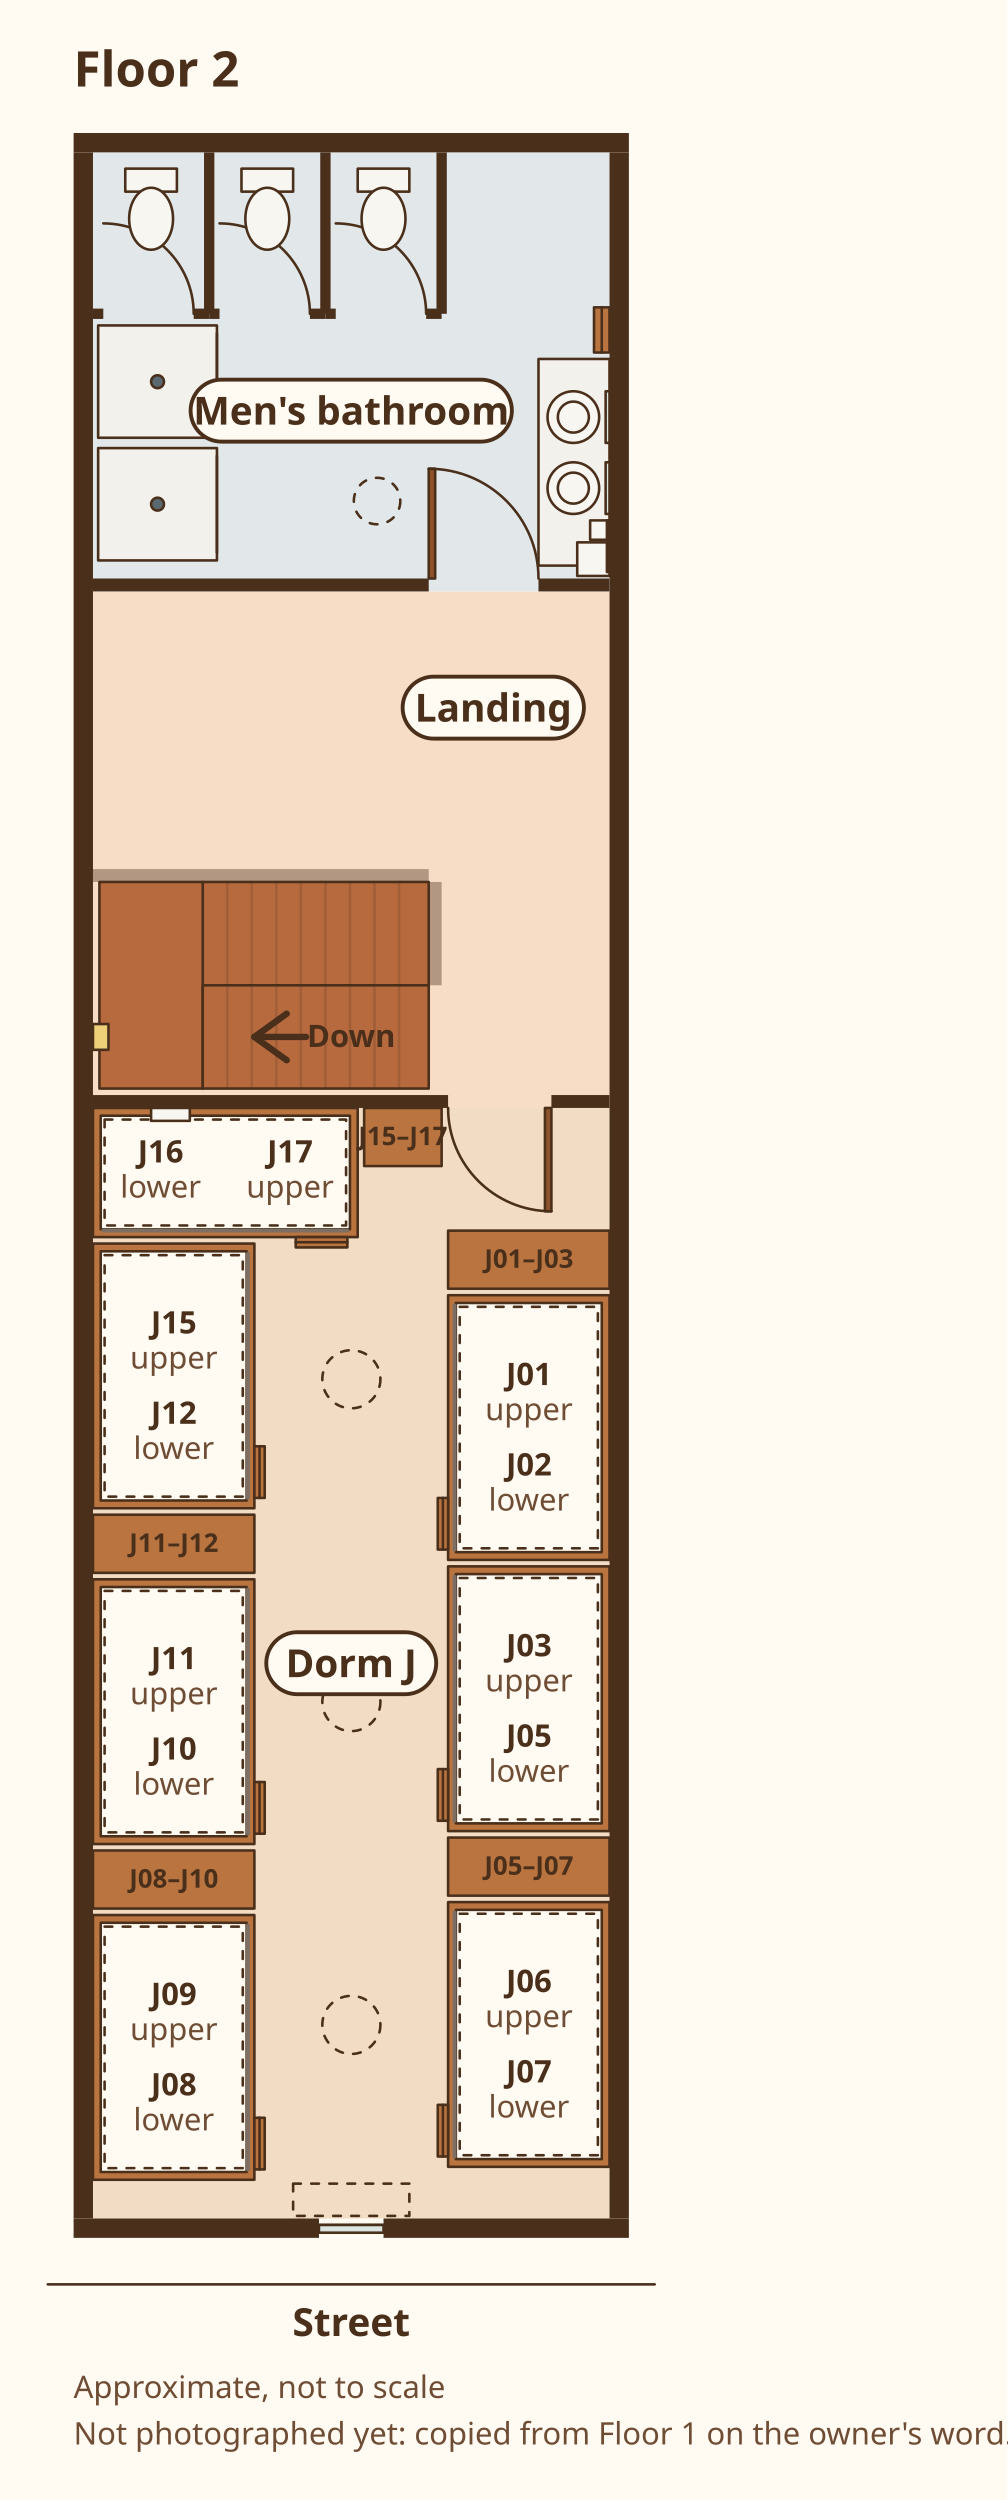
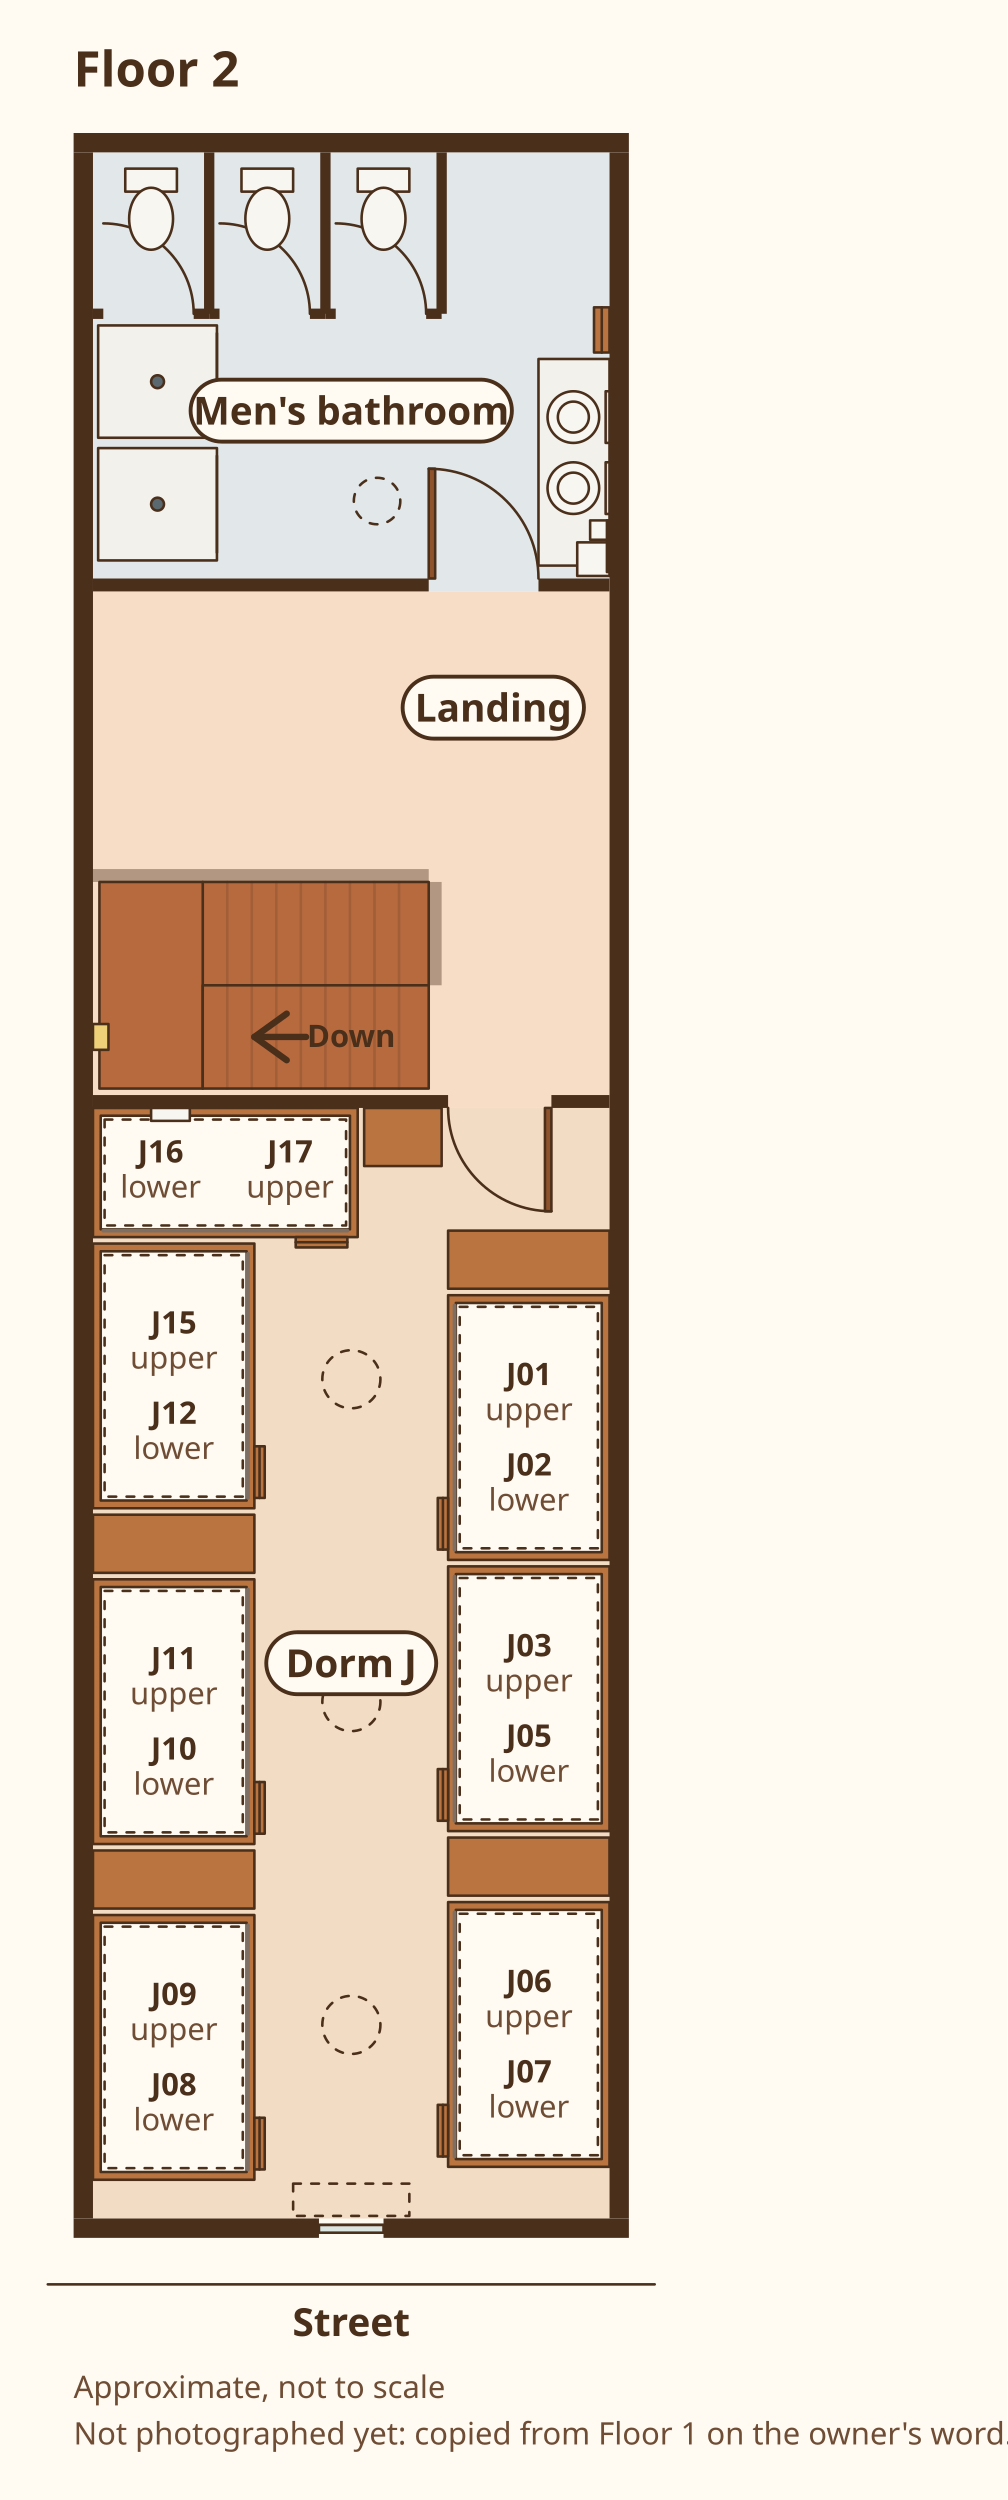
<svg xmlns="http://www.w3.org/2000/svg" class="hj-auto" viewBox="-36 -59 390 968" width="390" height="968" role="img" aria-labelledby="title desc">
-   <style>.hj-auto{stroke:#4a2f1b;stroke-width:1;stroke-linecap:round;stroke-linejoin:round}.hj-auto path{vector-effect:non-scaling-stroke}.hj-auto text{stroke:none;font-family:Figtree,"Noto Sans Lao",system-ui,sans-serif}.hj-auto .b{fill:none;stroke-width:2.5}.hj-auto .dl{fill:none;stroke-dasharray:3 4}.hj-auto .h{stroke-width:1}.hj-auto .lb{fill:#fffaf2;stroke-width:1.5}.hj-auto .lc{fill:#6f4d35;font-size:12px}.hj-auto .ln{fill:#4a2f1b;font-size:10px;font-weight:600}.hj-auto .ls{fill:#4a2f1b;font-size:12px;font-weight:600}.hj-auto .lt{fill:#4a2f1b;font-size:19px;font-weight:600}.hj-auto .lx{fill:#4a2f1b;font-size:15px;font-weight:600}.hj-auto .n{fill:none}.hj-auto .ns{stroke:none}.hj-auto .o{stroke-width:1.5}.hj-auto .tg{fill:none;stroke-opacity:.2}.hj-auto .wf{fill:#4a2f1b;stroke:none}.hj-auto .wl{fill:none;stroke-width:4;stroke-linecap:butt}.hj-auto .wp{fill:#4a2f1b;stroke:none;opacity:.4}.hj-auto .bt0{fill:#f3f1ec}.hj-auto .fs0{fill:#5a6870}.hj-auto .gl0{fill:#dbe5e2}.hj-auto .kcu{stroke:#7d6f63}.hj-auto .la0{fill:#eed079}.hj-auto .pa0{fill:#fffaf2}.hj-auto .t-path{fill:#f7dcc6}.hj-auto .t-sleep{fill:#f2dcc4}.hj-auto .t-wash{fill:#e2e8ea}.hj-auto .tc0{fill:#b86a3f}.hj-auto .wd0{fill:#b97440}.hj-auto .wh0{fill:#f8f6f1}.hj-auto .wk0{fill:#8f532c}@media (prefers-color-scheme:dark){.hj-auto{stroke:#dccdb6}.hj-auto .lb{fill:#2c1e13}.hj-auto .lc{fill:#cbb89c}.hj-auto .ln{fill:#f1e4cf}.hj-auto .ls{fill:#f1e4cf}.hj-auto .lt{fill:#f1e4cf}.hj-auto .lx{fill:#f1e4cf}.hj-auto .wf{fill:#dccdb6}.hj-auto .wp{fill:#dccdb6}.hj-auto .bt0{fill:#57514b}.hj-auto .fs0{fill:#2f3a40}.hj-auto .gl0{fill:#e2b25a}.hj-auto .kcu{stroke:#5d5750}.hj-auto .la0{fill:#f2d98a}.hj-auto .pa0{fill:#3a2b1f}.hj-auto .t-path{fill:#40291b}.hj-auto .t-sleep{fill:#3f2b1d}.hj-auto .t-wash{fill:#36302b}.hj-auto .tc0{fill:#8f5334}.hj-auto .wd0{fill:#7d4526}.hj-auto .wh0{fill:#5f5a54}.hj-auto .wk0{fill:#5e3219}}</style>
+   <style>.hj-auto{stroke:#4a2f1b;stroke-width:1;stroke-linecap:round;stroke-linejoin:round}.hj-auto path{vector-effect:non-scaling-stroke}.hj-auto text{stroke:none;font-family:Figtree,"Noto Sans Lao",system-ui,sans-serif}.hj-auto .b{fill:none;stroke-width:2.5}.hj-auto .dl{fill:none;stroke-dasharray:3 4}.hj-auto .h{stroke-width:1}.hj-auto .lb{fill:#fffaf2;stroke-width:1.5}.hj-auto .lc{fill:#6f4d35;font-size:12px}.hj-auto .ls{fill:#4a2f1b;font-size:12px;font-weight:600}.hj-auto .lt{fill:#4a2f1b;font-size:19px;font-weight:600}.hj-auto .lx{fill:#4a2f1b;font-size:15px;font-weight:600}.hj-auto .n{fill:none}.hj-auto .ns{stroke:none}.hj-auto .o{stroke-width:1.5}.hj-auto .tg{fill:none;stroke-opacity:.2}.hj-auto .wf{fill:#4a2f1b;stroke:none}.hj-auto .wl{fill:none;stroke-width:4;stroke-linecap:butt}.hj-auto .wp{fill:#4a2f1b;stroke:none;opacity:.4}.hj-auto .bt0{fill:#f3f1ec}.hj-auto .fs0{fill:#5a6870}.hj-auto .gl0{fill:#dbe5e2}.hj-auto .kcu{stroke:#7d6f63}.hj-auto .la0{fill:#eed079}.hj-auto .pa0{fill:#fffaf2}.hj-auto .t-path{fill:#f7dcc6}.hj-auto .t-sleep{fill:#f2dcc4}.hj-auto .t-wash{fill:#e2e8ea}.hj-auto .tc0{fill:#b86a3f}.hj-auto .wd0{fill:#b97440}.hj-auto .wh0{fill:#f8f6f1}.hj-auto .wk0{fill:#8f532c}@media (prefers-color-scheme:dark){.hj-auto{stroke:#dccdb6}.hj-auto .lb{fill:#2c1e13}.hj-auto .lc{fill:#cbb89c}.hj-auto .ls{fill:#f1e4cf}.hj-auto .lt{fill:#f1e4cf}.hj-auto .lx{fill:#f1e4cf}.hj-auto .wf{fill:#dccdb6}.hj-auto .wp{fill:#dccdb6}.hj-auto .bt0{fill:#57514b}.hj-auto .fs0{fill:#2f3a40}.hj-auto .gl0{fill:#e2b25a}.hj-auto .kcu{stroke:#5d5750}.hj-auto .la0{fill:#f2d98a}.hj-auto .pa0{fill:#3a2b1f}.hj-auto .t-path{fill:#40291b}.hj-auto .t-sleep{fill:#3f2b1d}.hj-auto .t-wash{fill:#36302b}.hj-auto .tc0{fill:#8f5334}.hj-auto .wd0{fill:#7d4526}.hj-auto .wh0{fill:#5f5a54}.hj-auto .wk0{fill:#5e3219}}</style>
  <path class="pa0 ns" d="M-36 -59L354 -59L354 909L-36 909Z" />
  <g id="floor-floor2" data-floor="floor2" data-level="2" data-confirmed="false">
    <g id="area-dorm-j" data-area="dorm-j" data-kind="sleep" data-confirmed="false">
      <path class="t-sleep ns" d="M0 370L200 370L200 800L0 800Z" />
    </g>
    <g id="area-landing-2" data-area="landing-2" data-kind="path" data-confirmed="false">
      <path class="t-path ns" d="M0 170L200 170L200 370L0 370Z" />
    </g>
    <g id="area-bath-men" data-area="bath-men" data-kind="wash" data-confirmed="false">
      <path class="t-wash ns" d="M0 0L200 0L200 170L0 170Z" />
    </g>
    <g data-stairs="down" data-area="landing-1">
      <path class="tc0" d="M42.5 282.5L130 282.5L130 322.5L42.5 322.5Z" />
      <path class="tg" d="M52 322.5L52 282.5M61.5 322.5L61.5 282.5M71 322.5L71 282.5M80.5 322.5L80.5 282.5M90 322.5L90 282.5M99.5 322.5L99.5 282.5M109 322.5L109 282.5M118.5 322.5L118.5 282.5" />
    </g>
    <g data-stairs="down" data-area="landing-1">
      <path class="tc0" d="M2.5 282.5L42.5 282.5L42.5 362.5L2.5 362.5Z" />
    </g>
    <g data-stairs="down" data-area="landing-1">
      <path class="tc0" d="M42.5 322.5L130 322.5L130 362.5L42.5 362.5Z" />
      <path class="tg" d="M52 362.5L52 322.5M61.5 362.5L61.5 322.5M71 362.5L71 322.5M80.5 362.5L80.5 322.5M90 362.5L90 322.5M99.5 362.5L99.5 322.5M109 362.5L109 322.5M118.5 362.5L118.5 322.5" />
      <path class="b n" d="M82.5 342.5L62.5 342.5" />
      <path class="b n" d="M75 351.5L62.5 342.5L75 333.5" />
      <text class="ls" x="100" y="346.4" text-anchor="middle" textLength="28.4" lengthAdjust="spacingAndGlyphs">Down</text>
    </g>
    <g id="fx-window-j-low" data-fixture="window" data-area="dorm-j" data-room="dorm-j">
      <path class="gl0" d="M87.5 802.5L112.5 802.5L112.5 805.5L87.5 805.5Z" />
    </g>
    <g id="fx-window-j-high" data-fixture="window" data-area="dorm-j" data-room="dorm-j">
      <path class="gl0" d="M87.5 802.5L112.5 802.5L112.5 805.5L87.5 805.5Z" />
    </g>
    <g id="fx-pod-J02" data-fixture="pod" data-label="J02" data-area="dorm-j" data-room="dorm-j" data-confirmed="false">
      <path class="wd0" d="M137.5 442.5L200 442.5L200 545L137.5 545Z" />
      <path class="pa0" d="M140.5 445.5L197 445.5L197 542L140.5 542Z" />
      <path class="o n kcu" d="M140 541L140 446.5" />
      <text class="ls" x="168.8" y="512.3" text-anchor="middle" textLength="23.1" lengthAdjust="spacingAndGlyphs">J02</text>
      <text class="lc" x="168.8" y="525.9" text-anchor="middle" textLength="22.8" lengthAdjust="spacingAndGlyphs">lower</text>
    </g>
    <g id="fx-pod-J01" data-fixture="pod" data-label="J01" data-area="dorm-j" data-room="dorm-j" data-confirmed="false">
      <path class="dl" d="M142 447L195.5 447L195.5 540.5L142 540.5Z" />
      <text class="ls" x="168.8" y="477.3" text-anchor="middle" textLength="23.1" lengthAdjust="spacingAndGlyphs">J01</text>
      <text class="lc" x="168.8" y="490.9" text-anchor="middle" textLength="22.7" lengthAdjust="spacingAndGlyphs">upper</text>
    </g>
    <g id="fx-ladder-j-1" data-fixture="ladder" data-area="dorm-j" data-room="dorm-j" data-confirmed="false">
      <path class="wd0" d="M133.5 521L137.5 521L137.5 541L133.5 541Z" />
      <path class="h n" d="M135.5 541L135.5 521" />
    </g>
    <g id="fx-pod-J05" data-fixture="pod" data-label="J05" data-area="dorm-j" data-room="dorm-j" data-confirmed="false">
      <path class="wd0" d="M137.5 547.5L200 547.5L200 650L137.5 650Z" />
      <path class="pa0" d="M140.5 550.5L197 550.5L197 647L140.5 647Z" />
      <path class="o n kcu" d="M140 646L140 551.5" />
      <text class="ls" x="168.8" y="617.3" text-anchor="middle" textLength="23.1" lengthAdjust="spacingAndGlyphs">J05</text>
      <text class="lc" x="168.8" y="630.9" text-anchor="middle" textLength="22.8" lengthAdjust="spacingAndGlyphs">lower</text>
    </g>
    <g id="fx-pod-J03" data-fixture="pod" data-label="J03" data-area="dorm-j" data-room="dorm-j" data-confirmed="false">
      <path class="dl" d="M142 552L195.5 552L195.5 645.5L142 645.5Z" />
      <text class="ls" x="168.8" y="582.3" text-anchor="middle" textLength="23.1" lengthAdjust="spacingAndGlyphs">J03</text>
      <text class="lc" x="168.8" y="595.9" text-anchor="middle" textLength="22.7" lengthAdjust="spacingAndGlyphs">upper</text>
    </g>
    <g id="fx-ladder-j-2" data-fixture="ladder" data-area="dorm-j" data-room="dorm-j" data-confirmed="false">
      <path class="wd0" d="M133.5 626L137.5 626L137.5 646L133.5 646Z" />
      <path class="h n" d="M135.5 646L135.5 626" />
    </g>
    <g id="fx-pod-J07" data-fixture="pod" data-label="J07" data-area="dorm-j" data-room="dorm-j" data-confirmed="false">
      <path class="wd0" d="M137.5 677.5L200 677.5L200 780L137.5 780Z" />
      <path class="pa0" d="M140.5 680.5L197 680.5L197 777L140.5 777Z" />
      <path class="o n kcu" d="M140 776L140 681.5" />
      <text class="ls" x="168.8" y="747.3" text-anchor="middle" textLength="23.1" lengthAdjust="spacingAndGlyphs">J07</text>
      <text class="lc" x="168.8" y="760.9" text-anchor="middle" textLength="22.8" lengthAdjust="spacingAndGlyphs">lower</text>
    </g>
    <g id="fx-pod-J06" data-fixture="pod" data-label="J06" data-area="dorm-j" data-room="dorm-j" data-confirmed="false">
      <path class="dl" d="M142 682L195.5 682L195.5 775.5L142 775.5Z" />
      <text class="ls" x="168.8" y="712.3" text-anchor="middle" textLength="23.1" lengthAdjust="spacingAndGlyphs">J06</text>
      <text class="lc" x="168.8" y="725.9" text-anchor="middle" textLength="22.7" lengthAdjust="spacingAndGlyphs">upper</text>
    </g>
    <g id="fx-ladder-j-3" data-fixture="ladder" data-area="dorm-j" data-room="dorm-j" data-confirmed="false">
      <path class="wd0" d="M133.5 756L137.5 756L137.5 776L133.5 776Z" />
      <path class="h n" d="M135.5 776L135.5 756" />
    </g>
    <g id="fx-pod-J08" data-fixture="pod" data-label="J08" data-area="dorm-j" data-room="dorm-j" data-confirmed="false">
      <path class="wd0" d="M0 682.5L62.5 682.5L62.5 785L0 785Z" />
      <path class="pa0" d="M3 685.5L59.5 685.5L59.5 782L3 782Z" />
      <path class="o n kcu" d="M60 781L60 686.5" />
      <text class="ls" x="31.3" y="752.3" text-anchor="middle" textLength="23.1" lengthAdjust="spacingAndGlyphs">J08</text>
      <text class="lc" x="31.3" y="765.9" text-anchor="middle" textLength="22.8" lengthAdjust="spacingAndGlyphs">lower</text>
    </g>
    <g id="fx-pod-J09" data-fixture="pod" data-label="J09" data-area="dorm-j" data-room="dorm-j" data-confirmed="false">
      <path class="dl" d="M4.5 687L58 687L58 780.5L4.5 780.5Z" />
      <text class="ls" x="31.3" y="717.3" text-anchor="middle" textLength="23.1" lengthAdjust="spacingAndGlyphs">J09</text>
      <text class="lc" x="31.3" y="730.9" text-anchor="middle" textLength="22.7" lengthAdjust="spacingAndGlyphs">upper</text>
    </g>
    <g id="fx-ladder-j-4" data-fixture="ladder" data-area="dorm-j" data-room="dorm-j" data-confirmed="false">
      <path class="wd0" d="M62.5 761L66.5 761L66.5 781L62.5 781Z" />
      <path class="h n" d="M64.5 781L64.5 761" />
    </g>
    <g id="fx-pod-J10" data-fixture="pod" data-label="J10" data-area="dorm-j" data-room="dorm-j" data-confirmed="false">
      <path class="wd0" d="M0 552.5L62.5 552.5L62.5 655L0 655Z" />
      <path class="pa0" d="M3 555.5L59.5 555.5L59.5 652L3 652Z" />
      <path class="o n kcu" d="M60 651L60 556.5" />
      <text class="ls" x="31.3" y="622.3" text-anchor="middle" textLength="23.1" lengthAdjust="spacingAndGlyphs">J10</text>
      <text class="lc" x="31.3" y="635.9" text-anchor="middle" textLength="22.8" lengthAdjust="spacingAndGlyphs">lower</text>
    </g>
    <g id="fx-pod-J11" data-fixture="pod" data-label="J11" data-area="dorm-j" data-room="dorm-j" data-confirmed="false">
      <path class="dl" d="M4.5 557L58 557L58 650.5L4.5 650.5Z" />
      <text class="ls" x="31.3" y="587.3" text-anchor="middle" textLength="23.1" lengthAdjust="spacingAndGlyphs">J11</text>
      <text class="lc" x="31.3" y="600.9" text-anchor="middle" textLength="22.7" lengthAdjust="spacingAndGlyphs">upper</text>
    </g>
    <g id="fx-ladder-j-5" data-fixture="ladder" data-area="dorm-j" data-room="dorm-j" data-confirmed="false">
      <path class="wd0" d="M62.5 631L66.5 631L66.5 651L62.5 651Z" />
      <path class="h n" d="M64.5 651L64.5 631" />
    </g>
    <g id="fx-pod-J12" data-fixture="pod" data-label="J12" data-area="dorm-j" data-room="dorm-j" data-confirmed="false">
      <path class="wd0" d="M0 422.5L62.5 422.5L62.5 525L0 525Z" />
      <path class="pa0" d="M3 425.5L59.5 425.5L59.5 522L3 522Z" />
      <path class="o n kcu" d="M60 521L60 426.5" />
      <text class="ls" x="31.3" y="492.3" text-anchor="middle" textLength="23.1" lengthAdjust="spacingAndGlyphs">J12</text>
      <text class="lc" x="31.3" y="505.9" text-anchor="middle" textLength="22.8" lengthAdjust="spacingAndGlyphs">lower</text>
    </g>
    <g id="fx-pod-J15" data-fixture="pod" data-label="J15" data-area="dorm-j" data-room="dorm-j" data-confirmed="false">
      <path class="dl" d="M4.5 427L58 427L58 520.5L4.5 520.5Z" />
      <text class="ls" x="31.3" y="457.3" text-anchor="middle" textLength="23.1" lengthAdjust="spacingAndGlyphs">J15</text>
      <text class="lc" x="31.3" y="470.9" text-anchor="middle" textLength="22.7" lengthAdjust="spacingAndGlyphs">upper</text>
    </g>
    <g id="fx-ladder-j-6" data-fixture="ladder" data-area="dorm-j" data-room="dorm-j" data-confirmed="false">
      <path class="wd0" d="M62.5 501L66.5 501L66.5 521L62.5 521Z" />
      <path class="h n" d="M64.5 521L64.5 501" />
    </g>
    <g id="fx-pod-J16" data-fixture="pod" data-label="J16" data-area="dorm-j" data-room="dorm-j" data-confirmed="false">
      <path class="wd0" d="M0 370L102.5 370L102.5 420L0 420Z" />
      <path class="pa0" d="M3 373L99.5 373L99.5 417L3 417Z" />
      <path class="o n kcu" d="M4 417.5L98.5 417.5" />
      <text class="ls" x="26.2" y="391.1" text-anchor="middle" textLength="23.1" lengthAdjust="spacingAndGlyphs">J16</text>
      <text class="lc" x="26.2" y="404.7" text-anchor="middle" textLength="22.8" lengthAdjust="spacingAndGlyphs">lower</text>
    </g>
    <g id="fx-pod-J17" data-fixture="pod" data-label="J17" data-area="dorm-j" data-room="dorm-j" data-confirmed="false">
      <path class="dl" d="M4.5 374.5L98 374.5L98 415.5L4.5 415.5Z" />
      <text class="ls" x="76.3" y="391.1" text-anchor="middle" textLength="23.1" lengthAdjust="spacingAndGlyphs">J17</text>
      <text class="lc" x="76.3" y="404.7" text-anchor="middle" textLength="22.7" lengthAdjust="spacingAndGlyphs">upper</text>
    </g>
    <g id="fx-ladder-j-7" data-fixture="ladder" data-area="dorm-j" data-room="dorm-j" data-confirmed="false">
      <path class="wd0" d="M78.5 420L98.5 420L98.5 424L78.5 424Z" />
      <path class="h n" d="M78.5 422L98.5 422" />
    </g>
    <g id="fx-locker-J01" data-fixture="locker" data-label="J01" data-area="dorm-j" data-room="dorm-j" data-confirmed="false">
      <path class="wd0" d="M137.5 417.5L200 417.5L200 440L137.5 440Z" />
-       <text class="ln" x="168.8" y="431.9" text-anchor="middle" textLength="36.9" lengthAdjust="spacingAndGlyphs">J01–J03</text>
    </g>
    <g id="fx-locker-J05" data-fixture="locker" data-label="J05" data-area="dorm-j" data-room="dorm-j" data-confirmed="false">
      <path class="wd0" d="M137.5 652.5L200 652.5L200 675L137.5 675Z" />
-       <text class="ln" x="168.8" y="666.9" text-anchor="middle" textLength="36.9" lengthAdjust="spacingAndGlyphs">J05–J07</text>
    </g>
    <g id="fx-locker-J08" data-fixture="locker" data-label="J08" data-area="dorm-j" data-room="dorm-j" data-confirmed="false">
      <path class="wd0" d="M0 657.5L62.5 657.5L62.5 680L0 680Z" />
-       <text class="ln" x="31.3" y="671.9" text-anchor="middle" textLength="36.9" lengthAdjust="spacingAndGlyphs">J08–J10</text>
    </g>
    <g id="fx-locker-J11" data-fixture="locker" data-label="J11" data-area="dorm-j" data-room="dorm-j" data-confirmed="false">
      <path class="wd0" d="M0 527.5L62.5 527.5L62.5 550L0 550Z" />
-       <text class="ln" x="31.3" y="541.9" text-anchor="middle" textLength="36.9" lengthAdjust="spacingAndGlyphs">J11–J12</text>
    </g>
    <g id="fx-locker-J15" data-fixture="locker" data-label="J15" data-area="dorm-j" data-room="dorm-j" data-confirmed="false">
      <path class="wd0" d="M105 370L135 370L135 392.5L105 392.5Z" />
-       <text class="ln" x="120" y="384.4" text-anchor="middle" textLength="36.9" lengthAdjust="spacingAndGlyphs">J15–J17</text>
    </g>
    <g id="fx-door-dorm-j" data-fixture="door-leaf" data-label="J" data-area="dorm-j" data-room="dorm-j" data-confirmed="false">
      <path class="wk0" d="M175 370L177.5 370L177.5 410L175 410Z" />
      <path class="h n" d="M177.5 410C155.4 410 137.5 392.1 137.5 370" />
    </g>
    <g id="fx-door-bath-men" data-fixture="door-leaf" data-label="Men" data-area="bath-men" data-room="bath-men" data-confirmed="false">
      <path class="wk0" d="M130 122.5L132.5 122.5L132.5 165L130 165Z" />
      <path class="h n" d="M130 122.5C153.5 122.5 172.5 141.5 172.5 165" />
    </g>
    <g id="fx-vanity-men" data-fixture="vanity" data-area="bath-men" data-room="bath-men" data-confirmed="false">
      <path class="bt0" d="M172.5 80L200 80L200 160L172.5 160Z" />
    </g>
    <g id="fx-basin-men-1" data-fixture="basin" data-area="bath-men" data-room="bath-men" data-confirmed="false">
      <path class="wh0" d="M196 130C196 135.5 191.5 140 186 140C180.5 140 176 135.5 176 130C176 124.5 180.5 120 186 120C191.5 120 196 124.5 196 130Z" />
      <path class="h n" d="M192 130C192 133.3 189.3 136 186 136C182.7 136 180 133.3 180 130C180 126.7 182.7 124 186 124C189.3 124 192 126.7 192 130Z" />
    </g>
    <g id="fx-basin-men-2" data-fixture="basin" data-area="bath-men" data-room="bath-men" data-confirmed="false">
      <path class="wh0" d="M196 102.5C196 108 191.5 112.5 186 112.5C180.5 112.5 176 108 176 102.5C176 97 180.5 92.5 186 92.5C191.5 92.5 196 97 196 102.5Z" />
      <path class="h n" d="M192 102.5C192 105.8 189.3 108.5 186 108.5C182.7 108.5 180 105.8 180 102.5C180 99.2 182.7 96.5 186 96.5C189.3 96.5 192 99.2 192 102.5Z" />
    </g>
    <g id="fx-ladder-hatch-men" data-fixture="ladder-wall" data-area="bath-men" data-room="bath-men" data-confirmed="false">
      <path class="wd0" d="M194 60L200 60L200 77.5L194 77.5Z" />
      <path class="h n" d="M197 77.5L197 60" />
    </g>
    <g id="fx-stall-men-1" data-fixture="toilet-stall" data-area="bath-men" data-room="bath-men" data-confirmed="false">
      <path class="wl" d="M45 62.5L45 0" />
      <path class="wl" d="M0 62.5L4 62.5" />
      <path class="wl" d="M39 62.5L45 62.5" />
      <path class="h n" d="M39 62.5C39 43.2 23.3 27.5 4 27.5" />
    </g>
    <g id="fx-toilet-men-1" data-fixture="toilet" data-area="bath-men" data-room="bath-men" data-confirmed="false">
      <path class="wh0" d="M12.5 6.3L32.5 6.3L32.5 15.2L12.5 15.2Z" />
      <path class="wh0" d="M31 25.7C31 19.1 27.2 13.7 22.5 13.7C17.8 13.7 14 19.1 14 25.7C14 32.4 17.8 37.7 22.5 37.7C27.2 37.7 31 32.4 31 25.7Z" />
    </g>
    <g id="fx-stall-men-2" data-fixture="toilet-stall" data-area="bath-men" data-room="bath-men" data-confirmed="false">
      <path class="wl" d="M90 62.5L90 0" />
      <path class="wl" d="M45 62.5L49 62.5" />
      <path class="wl" d="M84 62.5L90 62.5" />
      <path class="h n" d="M84 62.5C84 43.2 68.3 27.5 49 27.5" />
    </g>
    <g id="fx-toilet-men-2" data-fixture="toilet" data-area="bath-men" data-room="bath-men" data-confirmed="false">
      <path class="wh0" d="M57.5 6.3L77.5 6.3L77.5 15.2L57.5 15.2Z" />
      <path class="wh0" d="M76 25.7C76 19.1 72.2 13.7 67.5 13.7C62.8 13.7 59 19.1 59 25.7C59 32.4 62.8 37.7 67.5 37.7C72.2 37.7 76 32.4 76 25.7Z" />
    </g>
    <g id="fx-stall-men-3" data-fixture="toilet-stall" data-area="bath-men" data-room="bath-men" data-confirmed="false">
      <path class="wl" d="M135 62.5L135 0" />
      <path class="wl" d="M90 62.5L94 62.5" />
      <path class="wl" d="M129 62.5L135 62.5" />
      <path class="h n" d="M129 62.5C129 43.2 113.3 27.5 94 27.5" />
    </g>
    <g id="fx-toilet-men-3" data-fixture="toilet" data-area="bath-men" data-room="bath-men" data-confirmed="false">
      <path class="wh0" d="M102.5 6.3L122.5 6.3L122.5 15.2L102.5 15.2Z" />
      <path class="wh0" d="M121 25.7C121 19.1 117.2 13.7 112.5 13.7C107.8 13.7 104 19.1 104 25.7C104 32.4 107.8 37.7 112.5 37.7C117.2 37.7 121 32.4 121 25.7Z" />
    </g>
    <g id="fx-shower-men-1" data-fixture="shower" data-area="bath-men" data-room="bath-men" data-confirmed="false">
      <path class="bt0" d="M2 114.5L48 114.5L48 158L2 158Z" />
      <path class="fs0" d="M27.5 136.2C27.5 137.6 26.4 138.7 25 138.7C23.6 138.7 22.5 137.6 22.5 136.2C22.5 134.9 23.6 133.7 25 133.7C26.4 133.7 27.5 134.9 27.5 136.2Z" />
      <path class="h n" d="M48 155L48 117.5" />
    </g>
    <g id="fx-shower-men-2" data-fixture="shower" data-area="bath-men" data-room="bath-men" data-confirmed="false">
      <path class="bt0" d="M2 67L48 67L48 110.5L2 110.5Z" />
      <path class="fs0" d="M27.5 88.8C27.5 90.1 26.4 91.3 25 91.3C23.6 91.3 22.5 90.1 22.5 88.8C22.5 87.4 23.6 86.3 25 86.3C26.4 86.3 27.5 87.4 27.5 88.8Z" />
      <path class="h n" d="M48 107.5L48 70" />
    </g>
    <g id="fx-ac-j" data-fixture="ac-indoor" data-area="dorm-j" data-room="dorm-j" data-confirmed="false">
      <path class="dl" d="M77.5 786.5L122.5 786.5L122.5 799L77.5 799Z" />
    </g>
    <g id="fx-fan-j-1" data-fixture="fan-ceiling" data-area="dorm-j" data-room="dorm-j" data-confirmed="false">
      <path class="dl" d="M111.3 725C111.3 731.2 106.2 736.3 100 736.3C93.8 736.3 88.8 731.2 88.8 725C88.8 718.8 93.8 713.8 100 713.8C106.2 713.8 111.3 718.8 111.3 725Z" />
    </g>
    <g id="fx-fan-j-2" data-fixture="fan-ceiling" data-area="dorm-j" data-room="dorm-j" data-confirmed="false">
      <path class="dl" d="M111.3 600C111.3 606.2 106.2 611.3 100 611.3C93.8 611.3 88.8 606.2 88.8 600C88.8 593.8 93.8 588.8 100 588.8C106.2 588.8 111.3 593.8 111.3 600Z" />
    </g>
    <g id="fx-fan-j-3" data-fixture="fan-ceiling" data-area="dorm-j" data-room="dorm-j" data-confirmed="false">
      <path class="dl" d="M111.3 475C111.3 481.2 106.2 486.3 100 486.3C93.8 486.3 88.8 481.2 88.8 475C88.8 468.8 93.8 463.8 100 463.8C106.2 463.8 111.3 468.8 111.3 475Z" />
    </g>
    <g id="fx-fan-exhaust-j" data-fixture="fan-exhaust" data-area="dorm-j" data-room="dorm-j" data-confirmed="false">
      <path class="wh0" d="M22.5 370L37.5 370L37.5 375L22.5 375Z" />
    </g>
    <g id="fx-wall-lamp-2" data-fixture="wall-lamp" data-area="landing-2" data-room="landing-2" data-confirmed="false">
      <path class="la0" d="M0 337.5L6 337.5L6 347.5L0 347.5Z" />
    </g>
    <g id="fx-mirror-men-1" data-fixture="mirror" data-area="bath-men" data-room="bath-men" data-confirmed="false">
      <path class="gl0" d="M198.5 120L200 120L200 140L198.5 140Z" />
    </g>
    <g id="fx-mirror-men-2" data-fixture="mirror" data-area="bath-men" data-room="bath-men" data-confirmed="false">
      <path class="gl0" d="M198.5 92.5L200 92.5L200 112.5L198.5 112.5Z" />
    </g>
    <g id="fx-hand-dryer-men" data-fixture="hand-dryer" data-area="bath-men" data-room="bath-men" data-confirmed="false">
      <path class="wh0" d="M187.5 151L200 151L200 164L187.5 164Z" />
    </g>
    <g id="fx-hair-dryer-men" data-fixture="hair-dryer" data-area="bath-men" data-room="bath-men" data-confirmed="false">
      <path class="wh0" d="M192.5 142.5L200 142.5L200 150L192.5 150Z" />
    </g>
    <g id="fx-sign-rules-men" data-fixture="sign-plate" data-label="Bathroom rules" data-area="bath-men" data-room="bath-men" data-confirmed="false">
      <path class="wh0" d="M199 142.5L200 142.5L200 162.5L199 162.5Z" />
    </g>
    <g id="fx-fan-men" data-fixture="fan" data-area="bath-men" data-room="bath-men" data-confirmed="false">
      <path class="dl" d="M119 135C119 140 115 144 110 144C105 144 101 140 101 135C101 130 105 126 110 126C115 126 119 130 119 135Z" />
    </g>
    <g data-walls="">
      <path class="wf" d="M-7.5 800L87.5 800L87.5 807.5L-7.5 807.5Z" />
      <path class="wf" d="M112.5 800L207.5 800L207.5 807.5L112.5 807.5Z" />
      <path class="wf" d="M-7.5 0L0 0L0 800L-7.5 800Z" />
      <path class="wf" d="M200 0L207.5 0L207.5 800L200 800Z" />
      <path class="wf" d="M-7.5 -7.5L207.5 -7.5L207.5 0L-7.5 0Z" />
      <path class="wf" d="M0 365L137.5 365L137.5 370L0 370Z" />
      <path class="wf" d="M177.5 365L200 365L200 370L177.5 370Z" />
      <path class="wp" d="M0 277.5L130 277.5L130 282.5L0 282.5Z" />
      <path class="wp" d="M130 282.5L135 282.5L135 322.5L130 322.5Z" />
      <path class="wf" d="M0 165L130 165L130 170L0 170Z" />
      <path class="wf" d="M172.5 165L200 165L200 170L172.5 170Z" />
    </g>
    <g id="labels-floor2" data-labels="" data-floor="floor2">
      <path class="lb" d="M79.1 573L120.9 573C127.5 573 132.9 578.4 132.9 585L132.9 585C132.9 591.6 127.5 597 120.9 597L79.1 597C72.5 597 67.1 591.6 67.1 585L67.1 585C67.1 578.4 72.5 573 79.1 573Z" />
      <text class="lx" x="100" y="590.4" text-anchor="middle" textLength="49.8" lengthAdjust="spacingAndGlyphs">Dorm J</text>
      <path class="lb" d="M131.9 203L178.1 203C184.7 203 190.1 208.4 190.1 215L190.1 215C190.1 221.6 184.7 227 178.1 227L131.9 227C125.3 227 119.9 221.6 119.9 215L119.9 215C119.9 208.4 125.3 203 131.9 203Z" />
      <text class="lx" x="155" y="220.4" text-anchor="middle" textLength="54.2" lengthAdjust="spacingAndGlyphs">Landing</text>
      <path class="lb" d="M49.8 88L150.2 88C156.9 88 162.2 93.4 162.2 100L162.2 100C162.2 106.6 156.9 112 150.2 112L49.8 112C43.1 112 37.8 106.6 37.8 100L37.8 100C37.8 93.4 43.1 88 49.8 88Z" />
      <text class="lx" x="100" y="105.4" text-anchor="middle" textLength="108.5" lengthAdjust="spacingAndGlyphs">Men's bathroom</text>
    </g>
  </g>
  <text class="lt" x="-7.5" y="-25.5" textLength="60.2" lengthAdjust="spacingAndGlyphs">Floor 2</text>
  <path class="h" d="M-17.5 825.5L217.5 825.5" />
  <text class="lx" x="100" y="845.5" text-anchor="middle" textLength="42.3" lengthAdjust="spacingAndGlyphs">Street</text>
  <text class="lc" x="-7.5" y="869.5" textLength="137.9" lengthAdjust="spacingAndGlyphs">Approximate, not to scale</text>
  <text class="lc" x="-7.5" y="887.5" textLength="343.1" lengthAdjust="spacingAndGlyphs">Not photographed yet: copied from Floor 1 on the owner's word.</text>
</svg>
